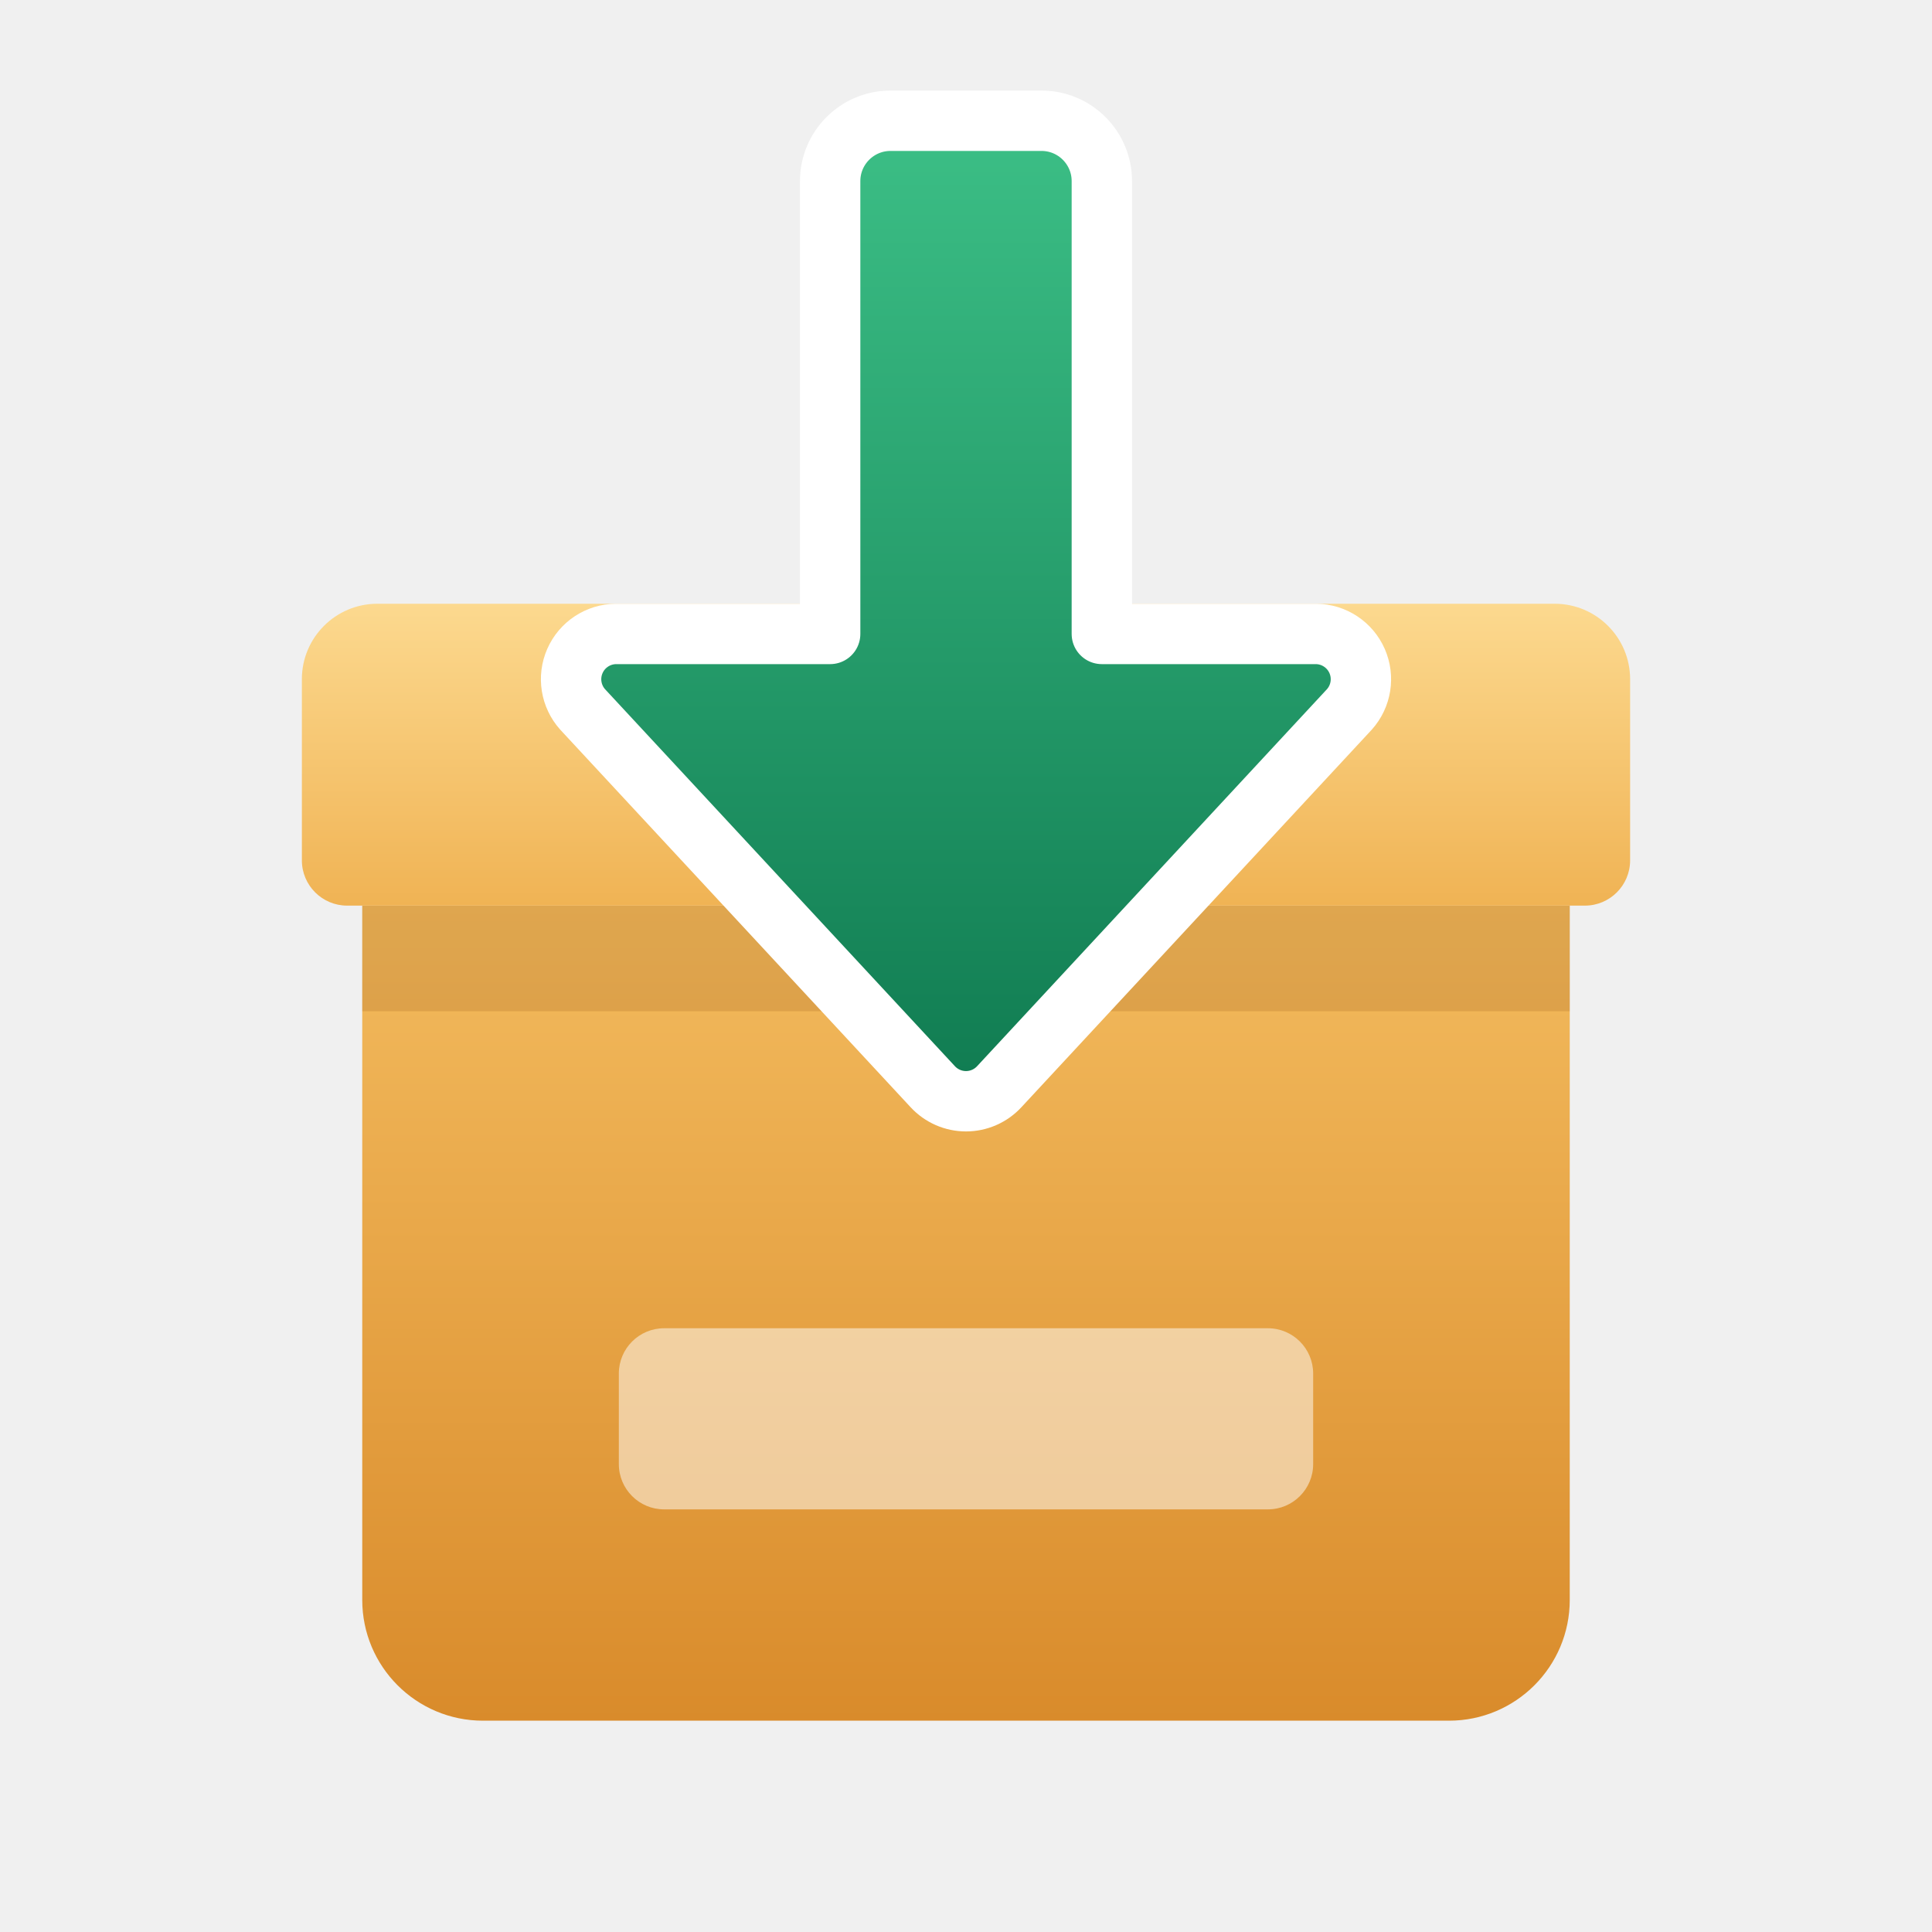
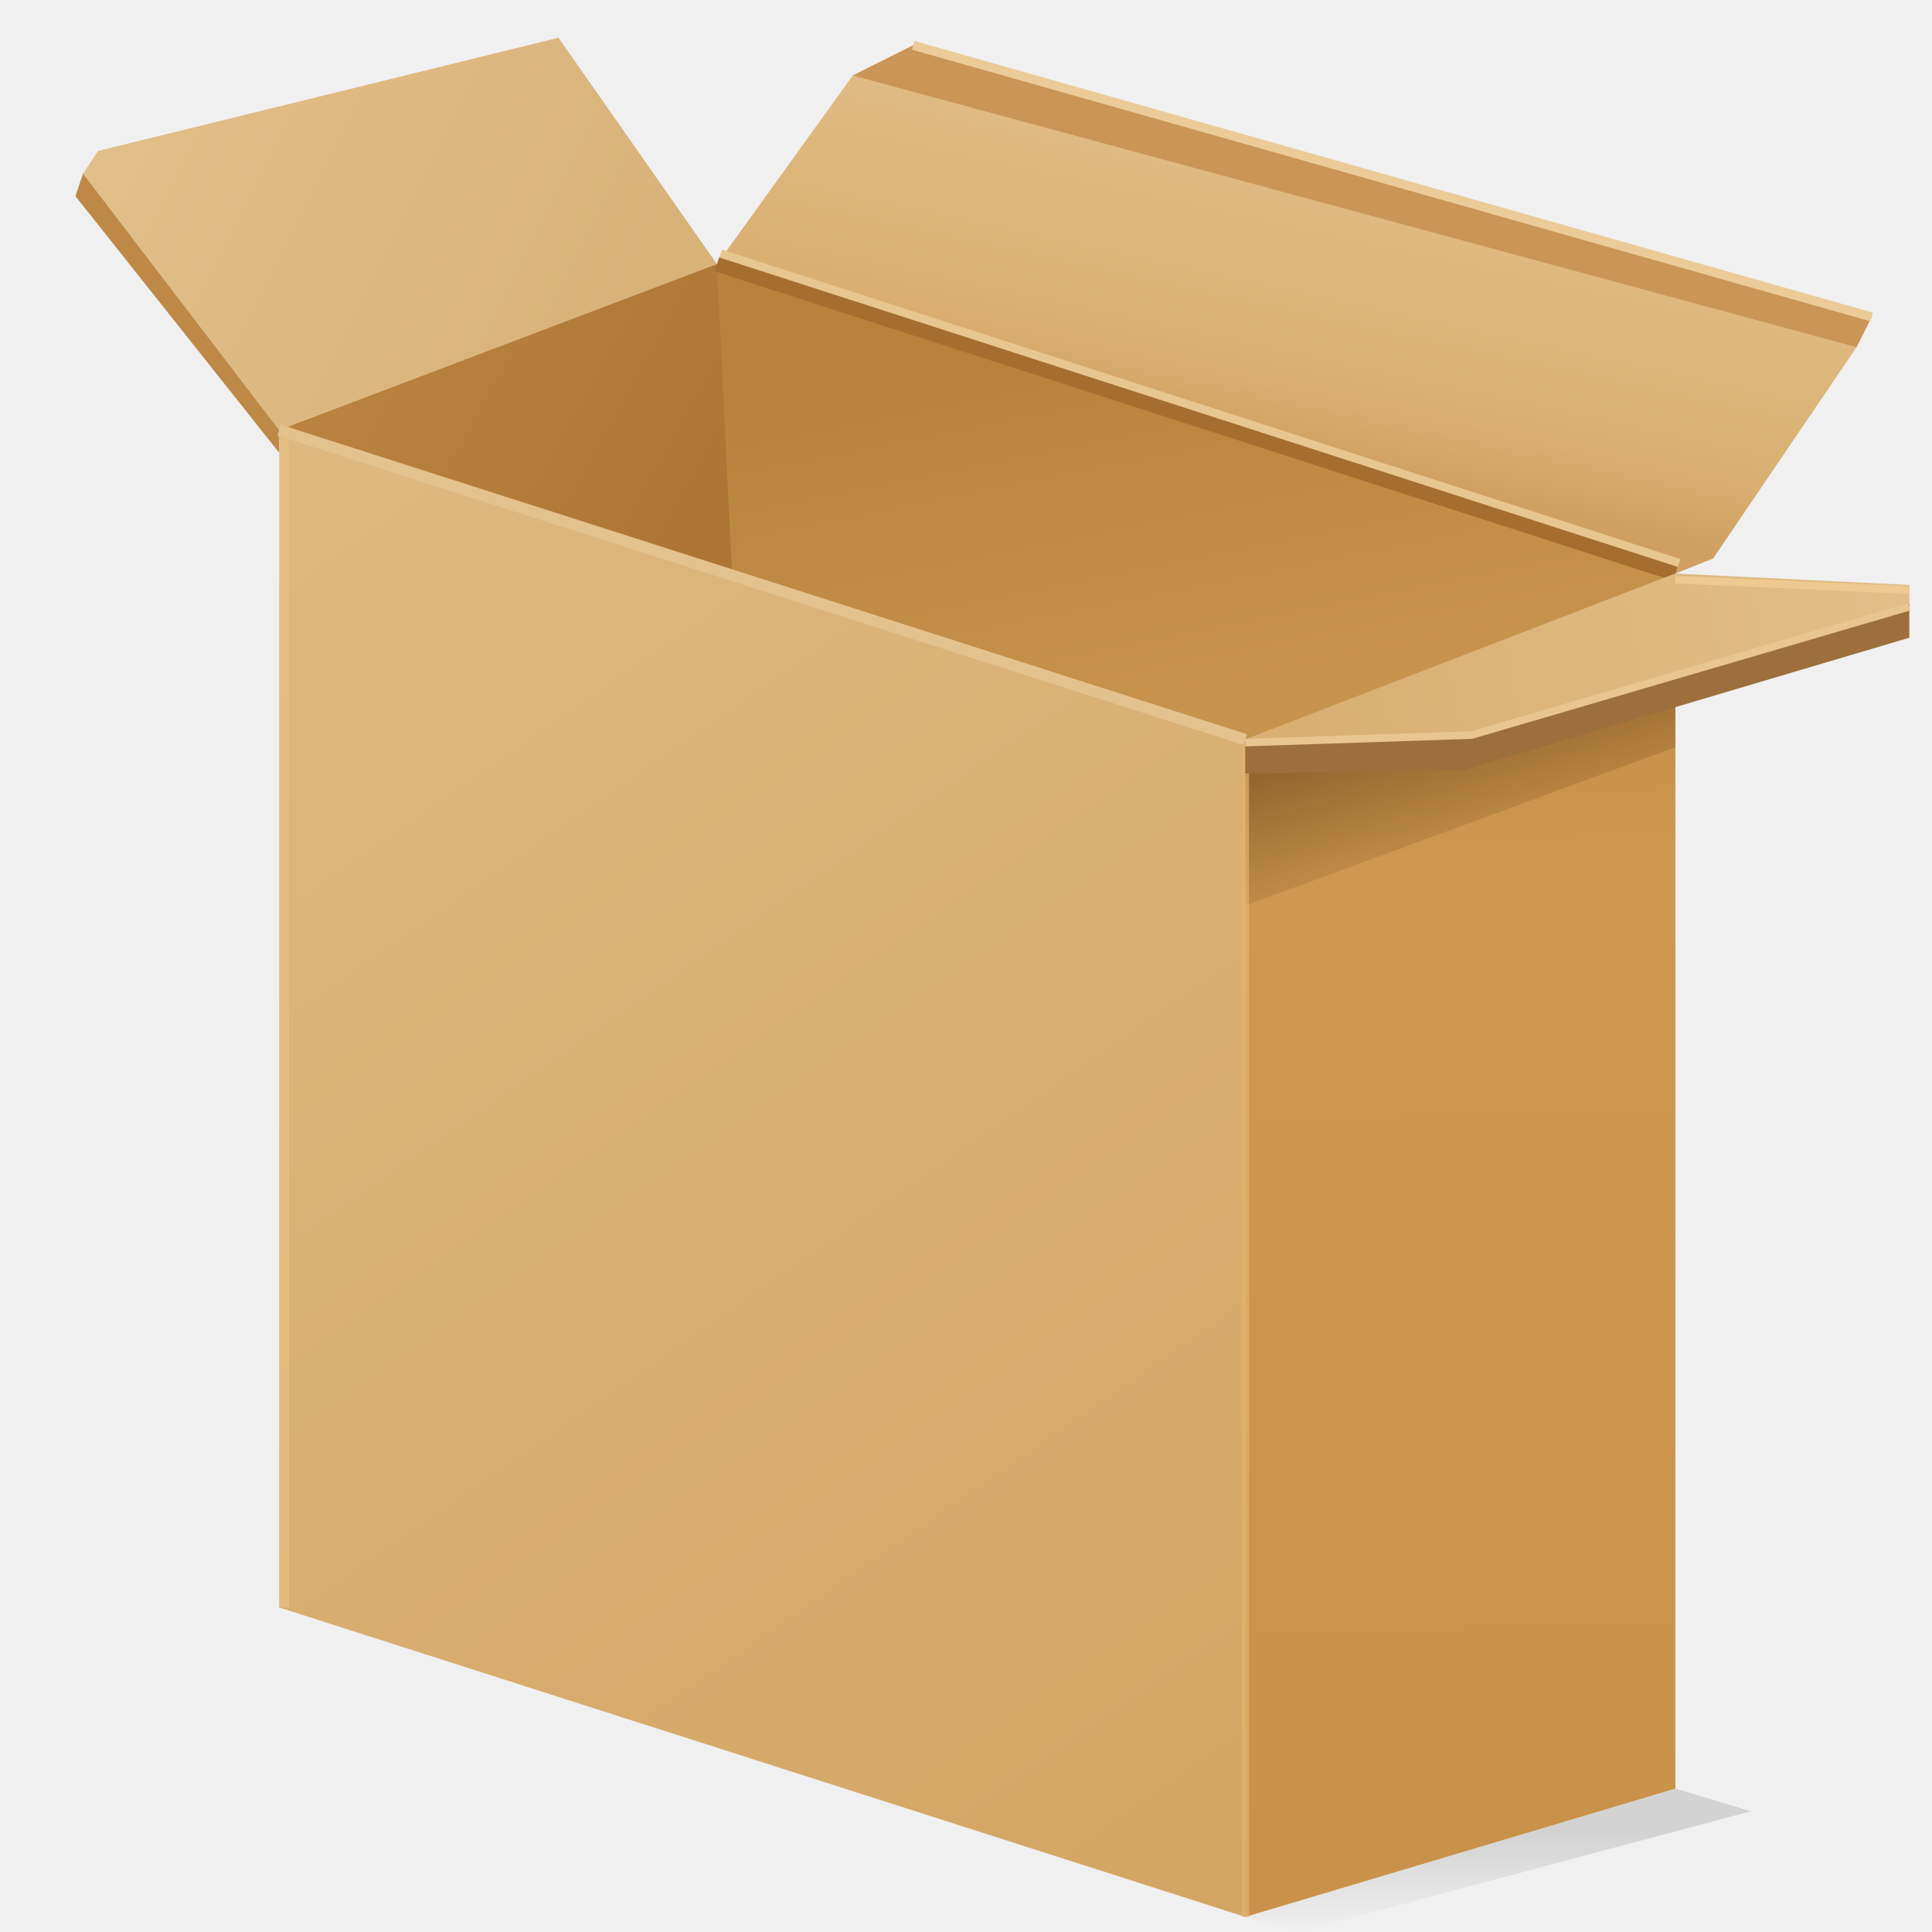
- <svg xmlns="http://www.w3.org/2000/svg" width="64" height="64" viewBox="0 0 64 64">
+ <svg xmlns="http://www.w3.org/2000/svg" width="256" height="256" viewBox="0 0 256 256">
  <defs>
-     <linearGradient id="lid" x1="0" y1="20" x2="0" y2="30" gradientUnits="userSpaceOnUse">
-       <stop offset="0" stop-color="#fcd98f" />
-       <stop offset="1" stop-color="#f0b354" />
+     <linearGradient id="front" x1="40" y1="70" x2="165" y2="250" gradientUnits="userSpaceOnUse">
+       <stop offset="0" stop-color="#DEB87F" />
+       <stop offset="1" stop-color="#D3A564" />
    </linearGradient>
-     <linearGradient id="body" x1="0" y1="30" x2="0" y2="57" gradientUnits="userSpaceOnUse">
-       <stop offset="0" stop-color="#f3bb5e" />
-       <stop offset="1" stop-color="#d98b2b" />
+     <linearGradient id="side" x1="190" y1="90" x2="195" y2="250" gradientUnits="userSpaceOnUse">
+       <stop offset="0" stop-color="#C38C45" />
+       <stop offset="0.15" stop-color="#CD984F" />
+       <stop offset="1" stop-color="#C9924B" />
    </linearGradient>
-     <linearGradient id="arrow" x1="0" y1="4" x2="0" y2="37" gradientUnits="userSpaceOnUse">
-       <stop offset="0" stop-color="#3cbf86" />
-       <stop offset="1" stop-color="#0f7a50" />
+     <linearGradient id="back" x1="170" y1="12" x2="160" y2="58" gradientUnits="userSpaceOnUse">
+       <stop offset="0" stop-color="#E2BF8A" />
+       <stop offset="0.8" stop-color="#DAAF71" />
+       <stop offset="1" stop-color="#CFA062" />
+     </linearGradient>
+     <linearGradient id="lflap" x1="20" y1="15" x2="80" y2="45" gradientUnits="userSpaceOnUse">
+       <stop offset="0" stop-color="#E2BE88" />
+       <stop offset="1" stop-color="#D8B279" />
+     </linearGradient>
+     <linearGradient id="rflap" x1="170" y1="95" x2="252" y2="79" gradientUnits="userSpaceOnUse">
+       <stop offset="0" stop-color="#D9AF72" />
+       <stop offset="1" stop-color="#E2BE88" />
+     </linearGradient>
+     <linearGradient id="inback" x1="150" y1="45" x2="160" y2="95" gradientUnits="userSpaceOnUse">
+       <stop offset="0" stop-color="#B8823D" />
+       <stop offset="1" stop-color="#C7944D" />
+     </linearGradient>
+     <linearGradient id="inleft" x1="50" y1="45" x2="95" y2="70" gradientUnits="userSpaceOnUse">
+       <stop offset="0" stop-color="#B98240" />
+       <stop offset="1" stop-color="#AD7433" />
+     </linearGradient>
+     <linearGradient id="flapshade" x1="190" y1="94" x2="197" y2="116" gradientUnits="userSpaceOnUse">
+       <stop offset="0" stop-color="#5A3510" stop-opacity="0.5" />
+       <stop offset="1" stop-color="#5A3510" stop-opacity="0" />
+     </linearGradient>
+     <linearGradient id="ground" x1="0" y1="243" x2="0" y2="256" gradientUnits="userSpaceOnUse">
+       <stop offset="0" stop-color="#000000" stop-opacity="0.12" />
+       <stop offset="1" stop-color="#000000" stop-opacity="0" />
    </linearGradient>
  </defs>
-   <path d="M12 30H52V53A4 4 0 0 1 48 57H16A4 4 0 0 1 12 53Z" fill="url(#body)" />
-   <path d="M12 30H52V33.5H12Z" fill="#8a4b0c" fill-opacity="0.18" />
-   <path d="M22 44H42A1.5 1.5 0 0 1 43.5 45.5V48.5A1.5 1.5 0 0 1 42 50H22A1.5 1.5 0 0 1 20.5 48.5V45.5A1.5 1.5 0 0 1 22 44Z" fill="#ffffff" fill-opacity="0.5" />
-   <path d="M10 22.5A2.5 2.5 0 0 1 12.5 20H51.5A2.5 2.5 0 0 1 54 22.5V28.5A1.5 1.5 0 0 1 52.5 30H11.5A1.5 1.5 0 0 1 10 28.5Z" fill="url(#lid)" />
-   <path d="M29.5 4H34.5A2 2 0 0 1 36.5 6V21H43.6A1.5 1.5 0 0 1 44.7 23.5L33.1 36A1.5 1.5 0 0 1 30.9 36L19.3 23.5A1.5 1.5 0 0 1 20.4 21H27.5V6A2 2 0 0 1 29.5 4Z" fill="url(#arrow)" stroke="#ffffff" stroke-width="2" stroke-linejoin="round" />
+   <path d="M165 254 L222 237 L232 240 L172 256 Z" fill="url(#ground)" />
+   <path d="M95 35 L113 10 L121 6 L248 42 L246 46 L227 74 L222 76 Z" fill="url(#back)" />
+   <path d="M113 10 L121 6 L248 42 L246 46 Z" fill="#C99657" />
+   <path d="M121 6 L248 42" stroke="#EBCB98" stroke-width="1.2" fill="none" />
+   <path d="M37 57 L95 35 L74 5 L13 20 L11 23 Z" fill="url(#lflap)" />
+   <path d="M11 23 L37 57 L37 60 L10 26 Z" fill="#BE8946" />
+   <path d="M37 57 L95 35 L222 76 L165 98 Z" fill="url(#inback)" />
+   <path d="M37 57 L95 35 L97 76 Z" fill="url(#inleft)" />
+   <path d="M95 35 L222 76" stroke="#A46E30" stroke-width="2" fill="none" />
+   <path d="M95.5 33.6 L222.5 74.6" stroke="#E8C690" stroke-width="1.1" fill="none" />
+   <path d="M37 57 L165 98 L165 254 L37 213 Z" fill="url(#front)" />
+   <path d="M165 98 L222 76 L222 237 L165 254 Z" fill="url(#side)" />
+   <path d="M165 102.5 L222 81.5 L222 99 L165 120 Z" fill="url(#flapshade)" />
+   <path d="M37 57 L165 98" stroke="#E4C28E" stroke-width="1.5" fill="none" />
+   <path d="M37.7 58 L37.7 213" stroke="#E6BE82" stroke-width="1.2" fill="none" opacity="0.8" />
+   <path d="M165 98.5 L165 254" stroke="#E2B36F" stroke-width="1" fill="none" opacity="0.7" />
+   <path d="M165 98 L222 76 L253 77.5 L253 80 L195 97 Z" fill="url(#rflap)" />
+   <path d="M165 98 L195 97 L253 80 L253 84.5 L194 102 L165 102.5 Z" fill="#9C6F3C" />
+   <path d="M165 98.4 L195 97.4 L253 80.4" stroke="#E9C690" stroke-width="1" fill="none" />
+   <path d="M222 76.8 L253 78.2" stroke="#EECA92" stroke-width="1" fill="none" />
</svg>
